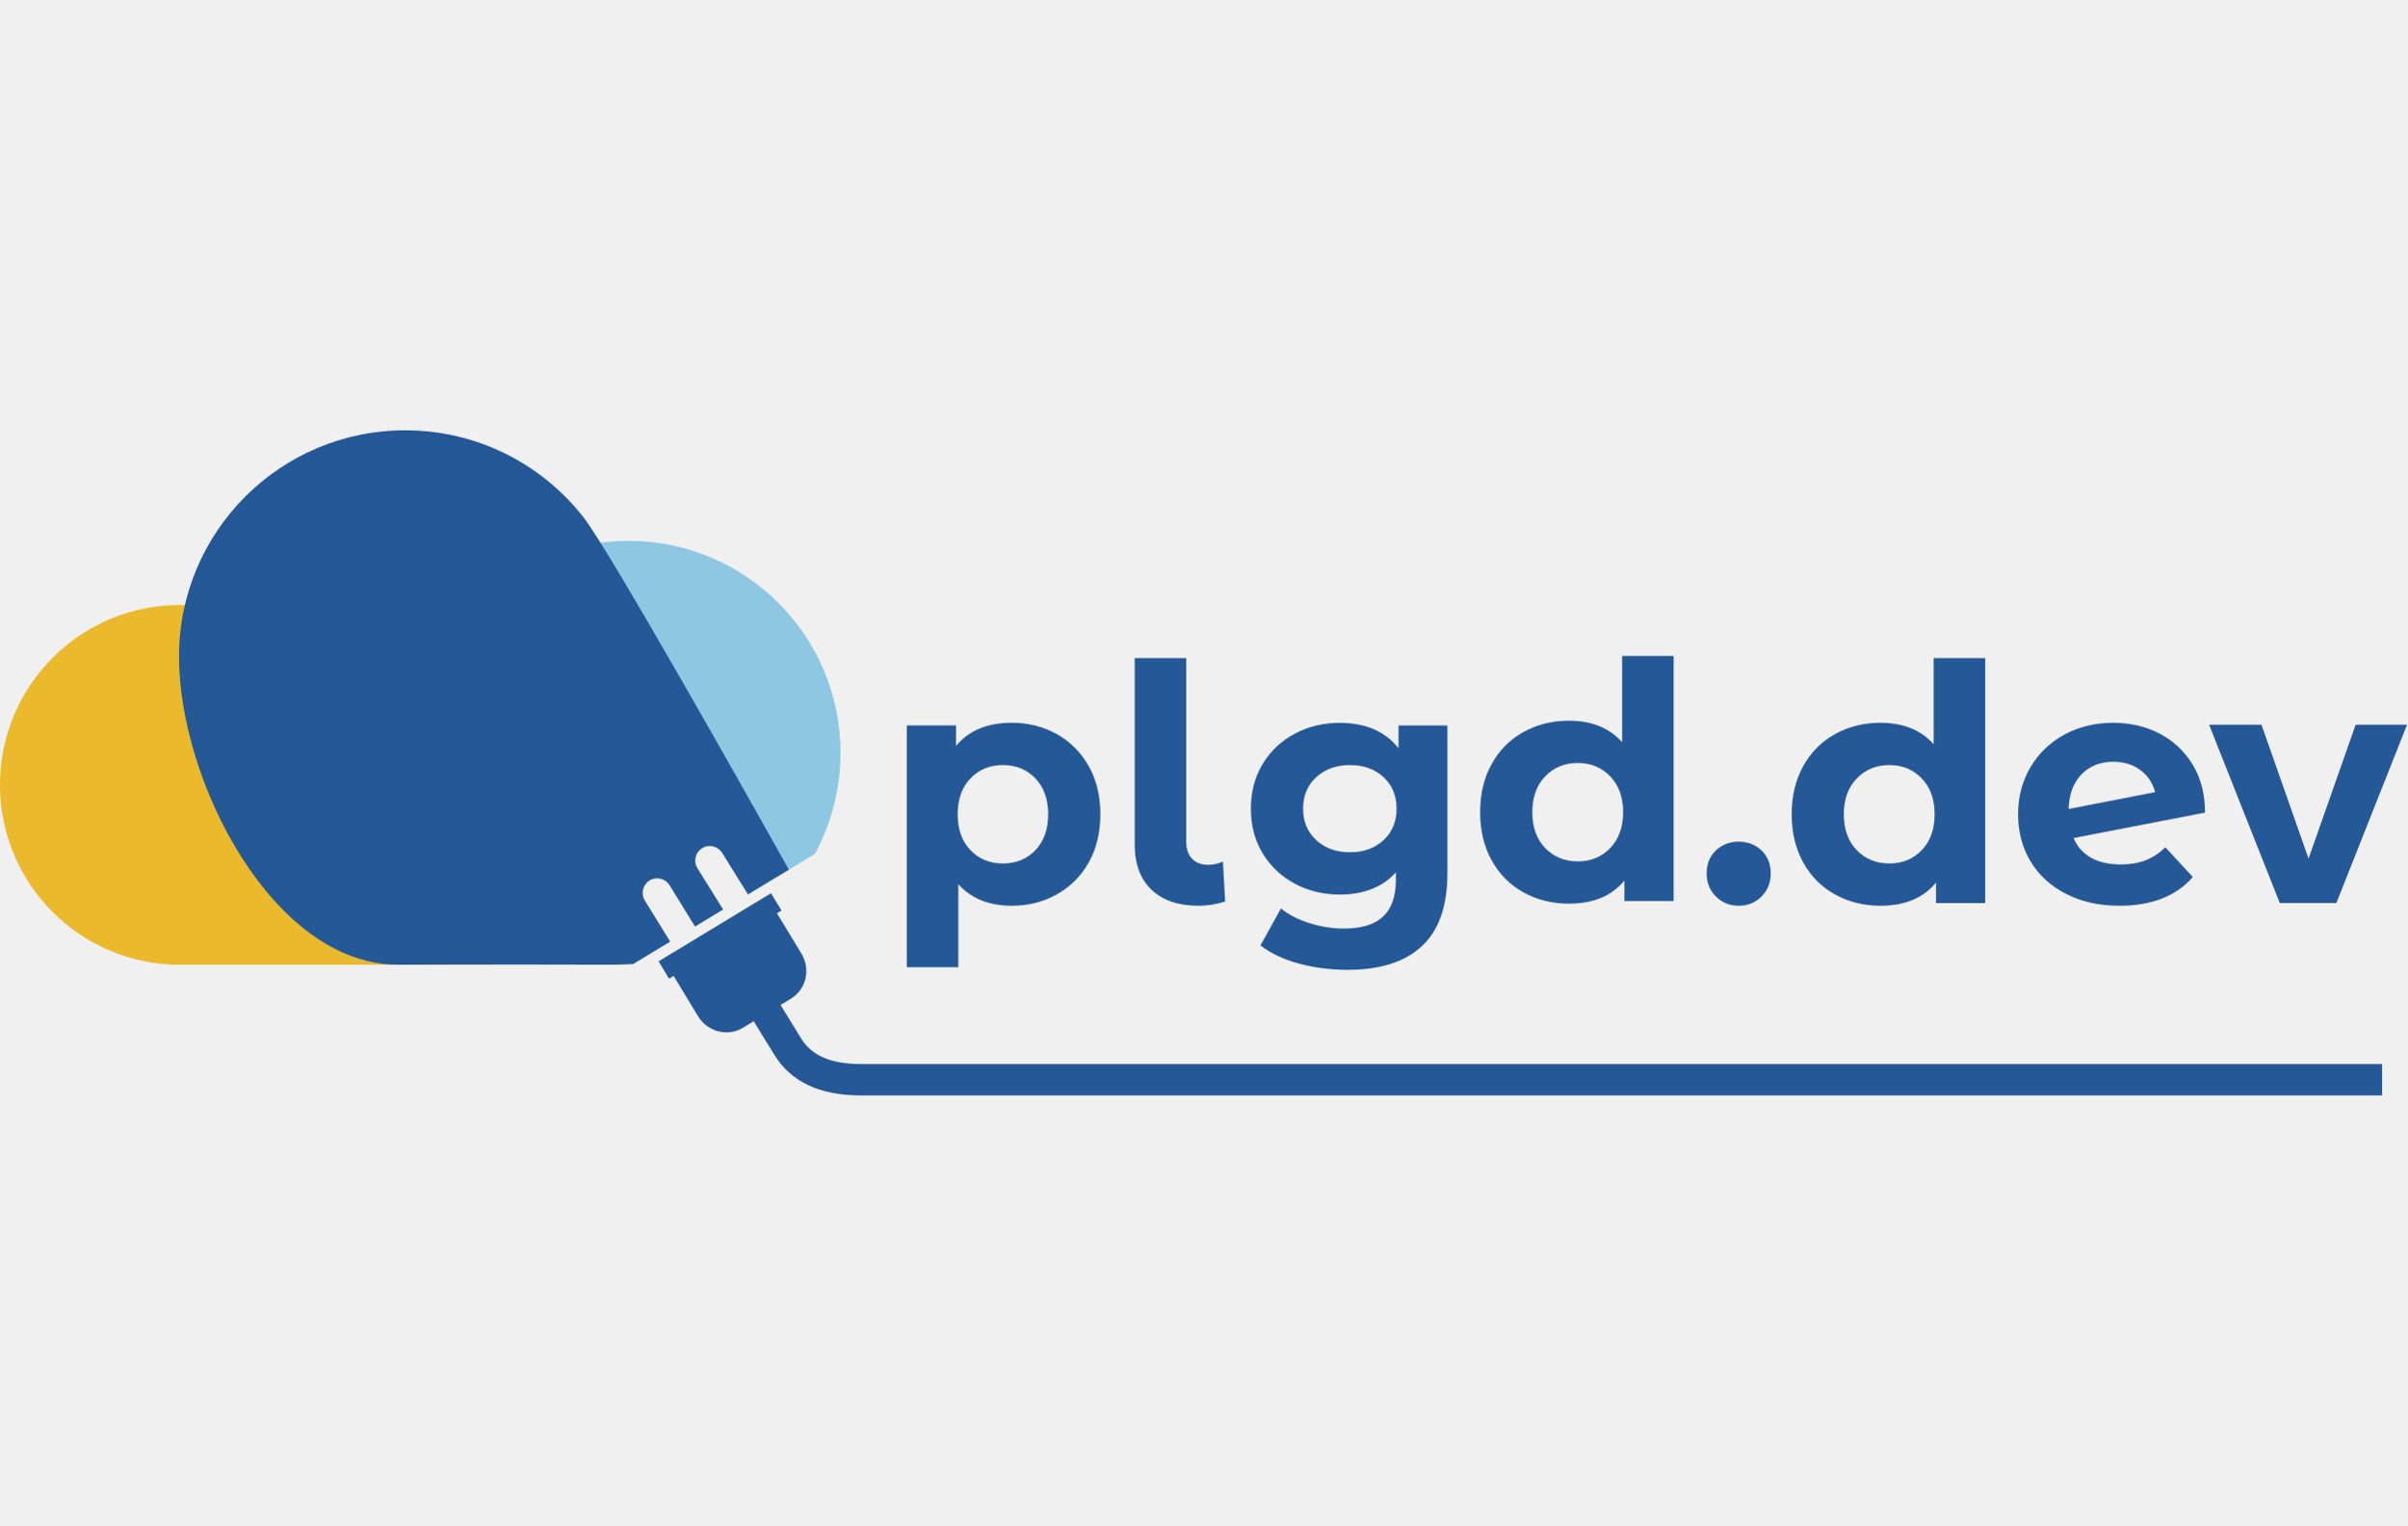
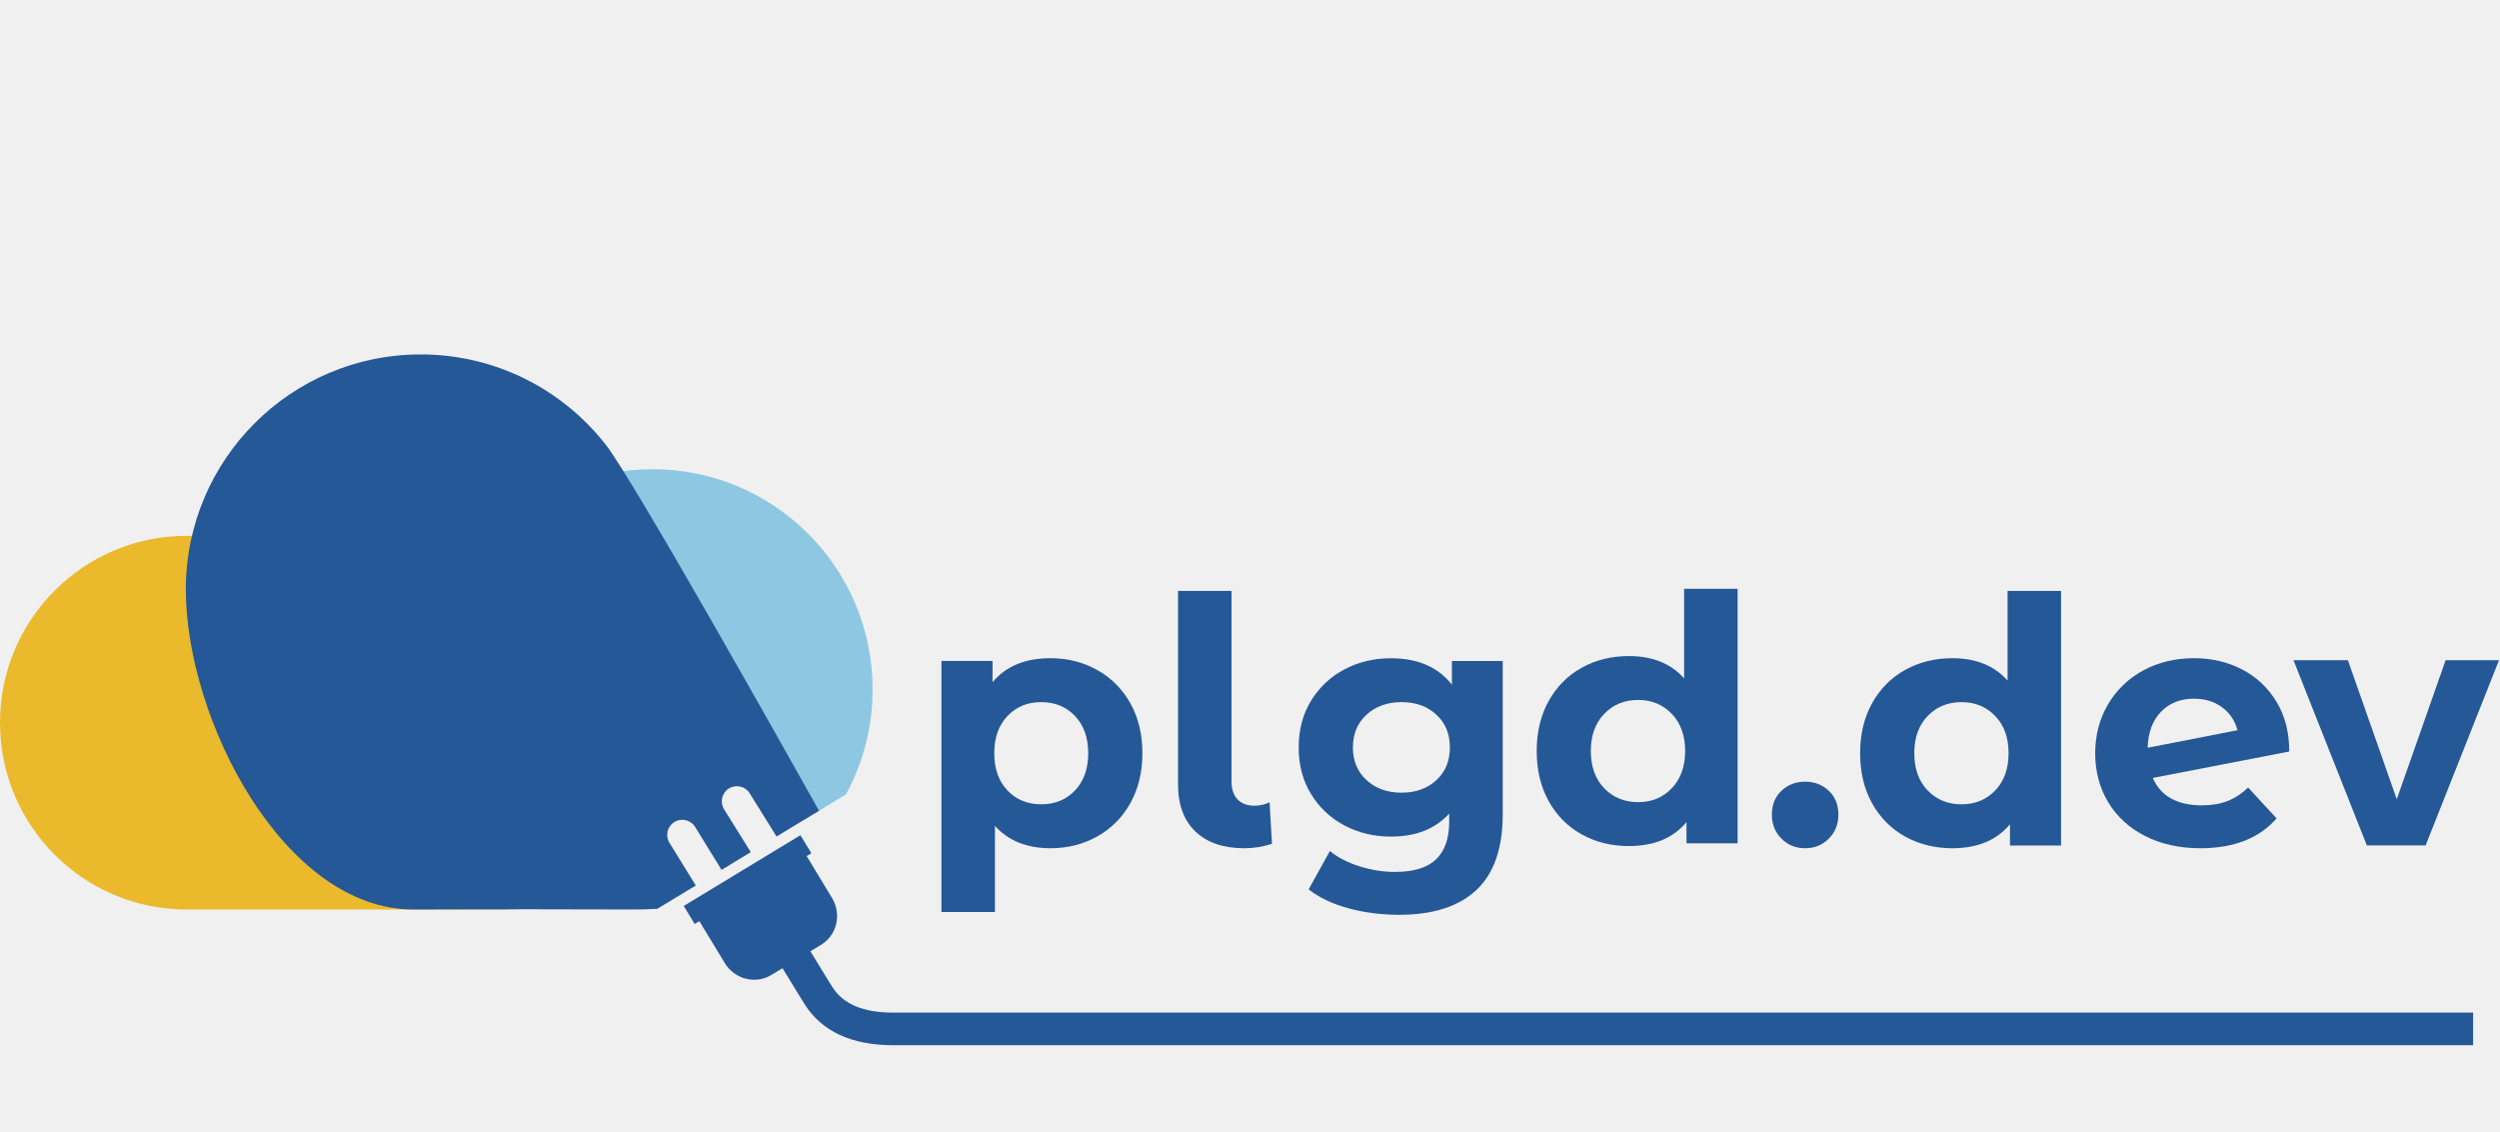
- <svg xmlns="http://www.w3.org/2000/svg" xmlns:xlink="http://www.w3.org/1999/xlink" version="1.1" preserveAspectRatio="xMidYMid meet" viewBox="0 0 552.15 350" width="552.15" height="350">
+ <svg xmlns="http://www.w3.org/2000/svg" xmlns:xlink="http://www.w3.org/1999/xlink" version="1.1" preserveAspectRatio="xMidYMid meet" viewBox="0 0 552.15 250" width="552.15" height="250">
  <defs>
-     <path d="M249.76 175.77C251.53 178.93 252.41 182.6 252.41 186.79C252.41 190.99 251.52 194.66 249.76 197.82C247.99 200.97 245.55 203.42 242.45 205.16C239.34 206.91 235.89 207.78 232.1 207.78C226.9 207.78 222.81 206.14 219.83 202.85C219.83 204.12 219.83 210.46 219.83 221.87L208.01 221.87L208.01 166.41L219.3 166.41C219.3 169.23 219.3 170.79 219.3 171.11C222.23 167.57 226.5 165.8 232.1 165.8C235.89 165.81 239.34 166.68 242.45 168.42C245.55 170.17 247.99 172.62 249.76 175.77ZM240.44 186.8C240.44 183.36 239.47 180.62 237.52 178.58C235.58 176.53 233.09 175.51 230.06 175.51C227.03 175.51 224.54 176.53 222.6 178.58C220.65 180.62 219.68 183.36 219.68 186.8C219.68 190.23 220.65 192.97 222.6 195.02C224.54 197.06 227.03 198.08 230.06 198.08C233.09 198.08 235.58 197.06 237.52 195.02C239.47 192.97 240.44 190.23 240.44 186.8Z" id="aqp1ppQqr" />
-     <path d="M260.29 193.69C260.29 190.84 260.29 176.6 260.29 150.96L272.11 150.96C272.11 176.19 272.11 190.2 272.11 193.01C272.11 194.73 272.55 196.05 273.43 196.98C274.32 197.92 275.57 198.39 277.18 198.39C277.79 198.39 278.41 198.31 279.04 198.16C279.67 198.01 280.16 197.83 280.52 197.63C280.57 198.54 280.99 205.88 281.04 206.8C279.07 207.45 277.03 207.78 274.91 207.78C270.31 207.78 266.73 206.56 264.15 204.11C261.57 201.66 260.29 198.18 260.29 193.69Z" id="g5IhFoBUkA" />
-     <path d="M332.02 200.36C332.02 207.83 330.08 213.39 326.19 217.02C322.3 220.66 316.62 222.48 309.14 222.48C305.2 222.48 301.46 222 297.93 221.04C294.39 220.08 291.46 218.69 289.14 216.87C289.61 216.02 293.37 209.24 293.84 208.39C295.55 209.8 297.73 210.93 300.35 211.76C302.98 212.59 305.6 213.01 308.23 213.01C312.32 213.01 315.34 212.09 317.28 210.24C319.23 208.4 320.2 205.61 320.2 201.87C320.2 201.7 320.2 200.3 320.2 200.13C317.12 203.52 312.83 205.21 307.32 205.21C303.58 205.21 300.16 204.39 297.06 202.74C293.95 201.1 291.49 198.79 289.67 195.81C287.85 192.83 286.94 189.4 286.94 185.51C286.94 181.62 287.85 178.19 289.67 175.21C291.49 172.23 293.95 169.92 297.06 168.28C300.16 166.64 303.58 165.82 307.32 165.82C313.23 165.82 317.73 167.76 320.81 171.65C320.81 171.3 320.81 169.56 320.81 166.42L332.02 166.42L332.02 166.42L332.02 166.42C332.02 186.78 332.02 198.09 332.02 200.36ZM320.36 185.51C320.36 182.53 319.36 180.12 317.36 178.27C315.37 176.43 312.8 175.51 309.67 175.51C306.54 175.51 303.97 176.43 301.95 178.27C299.93 180.12 298.92 182.53 298.92 185.51C298.92 188.49 299.93 190.9 301.95 192.74C303.97 194.59 306.54 195.51 309.67 195.51C312.8 195.51 315.37 194.59 317.36 192.74C319.36 190.9 320.36 188.49 320.36 185.51Z" id="d2dg5AZ2Yp" />
-     <path d="M496.72 194.37C497.35 195.05 502.38 200.51 503.01 201.19C499.17 205.58 493.56 207.78 486.19 207.78C481.59 207.78 477.53 206.89 473.99 205.09C470.46 203.3 467.73 200.81 465.81 197.63C463.89 194.45 462.93 190.84 462.93 186.8C462.93 182.81 463.88 179.21 465.77 176C467.67 172.79 470.27 170.29 473.58 168.5C476.88 166.71 480.61 165.81 484.75 165.81C488.64 165.81 492.18 166.63 495.36 168.27C498.54 169.92 501.08 172.29 502.97 175.39C504.87 178.5 505.81 182.17 505.81 186.41C502.8 187 478.68 191.67 475.66 192.25C476.52 194.27 477.87 195.78 479.71 196.79C481.56 197.81 483.82 198.31 486.49 198.31C488.61 198.31 490.5 198 492.14 197.36C493.78 196.73 495.31 195.73 496.72 194.37ZM474.52 185.58C476.51 185.2 492.39 182.11 494.37 181.72C493.81 179.6 492.68 177.91 490.96 176.64C489.24 175.38 487.17 174.75 484.75 174.75C481.77 174.75 479.35 175.71 477.48 177.63C475.61 179.55 474.63 182.2 474.52 185.58Z" id="d109jnCoZC" />
-     <path d="M455.39 207.17L444.1 207.17C444.1 204.36 444.1 202.79 444.1 202.48C441.17 206.01 436.93 207.78 431.37 207.78C427.53 207.78 424.06 206.92 420.96 205.2C417.85 203.49 415.41 201.04 413.65 197.86C411.88 194.67 411 190.99 411 186.8C411 182.6 411.88 178.92 413.65 175.74C415.41 172.55 417.85 170.1 420.96 168.39C424.06 166.67 427.53 165.81 431.37 165.81C436.57 165.81 440.64 167.45 443.57 170.74C443.57 169.42 443.57 162.83 443.57 150.96L455.39 150.96L455.39 150.96L455.39 207.17ZM443.79 186.8C443.79 183.36 442.81 180.62 440.84 178.58C438.87 176.53 436.4 175.51 433.42 175.51C430.39 175.51 427.89 176.53 425.92 178.58C423.95 180.62 422.96 183.36 422.96 186.8C422.96 190.23 423.95 192.97 425.92 195.02C427.89 197.06 430.39 198.08 433.42 198.08C436.4 198.08 438.87 197.06 440.84 195.02C442.81 192.97 443.79 190.23 443.79 186.8Z" id="fkPXsd6M2" />
-     <path d="M383.92 206.7L372.63 206.7C372.63 203.88 372.63 202.31 372.63 202C369.7 205.54 365.46 207.3 359.91 207.3C356.07 207.3 352.6 206.44 349.49 204.72C346.38 203.01 343.95 200.56 342.18 197.38C340.41 194.19 339.53 190.51 339.53 186.32C339.53 182.13 340.41 178.44 342.18 175.26C343.95 172.07 346.38 169.62 349.49 167.91C352.59 166.19 356.07 165.33 359.91 165.33C365.11 165.33 369.17 166.98 372.1 170.26C372.1 168.94 372.1 162.35 372.1 150.48L383.92 150.48L383.92 150.48L383.92 206.7ZM372.33 186.32C372.33 182.88 371.34 180.14 369.37 178.1C367.4 176.05 364.93 175.03 361.95 175.03C358.92 175.03 356.42 176.05 354.45 178.1C352.48 180.14 351.5 182.88 351.5 186.32C351.5 189.75 352.48 192.49 354.45 194.54C356.42 196.58 358.92 197.6 361.95 197.6C364.93 197.61 367.41 196.58 369.37 194.54C371.34 192.49 372.33 189.75 372.33 186.32Z" id="bGCJP169v" />
-     <path d="M391.49 200.36C391.49 198.18 392.2 196.43 393.61 195.09C395.03 193.75 396.77 193.08 398.84 193.08C400.91 193.08 402.65 193.75 404.07 195.09C405.48 196.43 406.19 198.19 406.19 200.36C406.19 202.48 405.48 204.25 404.07 205.66C402.65 207.07 400.91 207.78 398.84 207.78C396.77 207.78 395.03 207.07 393.61 205.66C392.2 204.25 391.49 202.48 391.49 200.36Z" id="e1tb2t0tID" />
-     <path d="M186.93 195.87C186.31 196.25 183.2 198.15 177.6 201.56C168.06 195.32 162.76 191.85 161.71 191.15C161.52 191.16 151.37 193.25 146.91 201.08C142.79 208.31 95.55 199.55 95.55 172.7C95.55 145.84 117.32 124.07 144.18 124.07C171.03 124.07 192.8 145.84 192.8 172.69C192.8 181.09 190.67 188.98 186.93 195.87Z" id="abIRth3LR" />
-     <path d="M41.27 221.32C18.48 221.32 0 202.84 0 180.05C0 157.26 18.48 138.78 41.27 138.78C54.45 138.78 66.19 144.96 73.75 154.58C79.26 161.6 112.59 221.32 112.59 221.32C98.33 221.32 56.45 221.32 41.27 221.32Z" id="dN4tyF9wK" />
-     <path d="" id="a4Erk2ijRC" />
-     <path d="" id="aPCLMN5Ni" />
-     <path d="" id="a21vTEyX91" />
-     <path d="" id="a3OOF4sT0B" />
-     <path d="M197.4 251.29C188.16 251.29 181.56 248.23 177.77 242.19C175.58 238.72 167.58 225.57 167.24 225.01C167.85 224.64 172.77 221.64 173.38 221.27C173.47 221.4 181.71 234.94 183.86 238.36C186.28 242.21 190.71 244.09 197.4 244.09C220.67 244.09 337.01 244.09 546.43 244.09L546.43 251.29L546.43 251.29C337.01 251.29 220.67 251.29 197.4 251.29Z" id="f3w081Eql" />
-     <path d="M165.64 195.63C166.03 196.27 168.01 199.45 171.58 205.19C177.21 201.77 180.34 199.88 180.96 199.5C173.08 185.42 139.89 126.35 133.79 118.59C124.29 106.49 109.53 98.71 92.96 98.71C64.3 98.71 41.06 121.95 41.06 150.61C41.06 179.27 62.66 221.31 91.32 221.31C99.83 221.31 104.45 221.21 139.58 221.31C141.55 221.32 143.43 221.27 145.24 221.16C145.8 220.82 148.64 219.1 153.73 216.01C150.25 210.36 148.32 207.23 147.93 206.6C146.95 205.04 147.42 202.99 148.97 202C150.53 201.02 152.59 201.49 153.57 203.05C153.96 203.68 155.92 206.85 159.43 212.55L165.88 208.64C162.35 202.97 160.39 199.82 159.99 199.19C159.01 197.63 159.48 195.57 161.04 194.59C162.6 193.61 164.65 194.07 165.64 195.63Z" id="ajatc0Uw8" />
-     <path d="M153.48 224.51L154.52 223.88C157.88 229.42 159.75 232.5 160.12 233.11C162.3 236.71 166.91 237.9 170.41 235.78C171.52 235.11 180.33 229.77 181.43 229.1C184.94 226.97 186.01 222.33 183.83 218.74C183.45 218.12 181.59 215.05 178.23 209.51L179.27 208.88L176.86 204.9L151.07 220.53L153.48 224.51Z" id="b1CtB1Ylfv" />
-     <path d="M518.76 166.25L529.56 196.96L540.36 166.25L552.15 166.25L535.94 207.15L522.96 207.15L506.75 166.25L518.76 166.25Z" id="a2PX8UooC" />
+     <path d="M249.75 155.33C251.52 158.49 252.41 162.16 252.41 166.36C252.41 170.55 251.52 174.22 249.75 177.38C247.99 180.54 245.55 182.98 242.45 184.73C239.34 186.47 235.89 187.34 232.1 187.34C226.9 187.34 222.81 185.7 219.83 182.41C219.83 183.68 219.83 190.02 219.83 201.43L208.01 201.43L208.01 145.97L219.3 145.97C219.3 148.79 219.3 150.36 219.3 150.67C222.23 147.14 226.5 145.37 232.1 145.37C235.89 145.37 239.34 146.24 242.45 147.99C245.55 149.73 247.99 152.18 249.75 155.33ZM240.44 166.36C240.44 162.92 239.46 160.18 237.52 158.14C235.58 156.09 233.09 155.07 230.06 155.07C227.03 155.07 224.54 156.09 222.6 158.14C220.65 160.18 219.68 162.92 219.68 166.36C219.68 169.79 220.65 172.53 222.6 174.58C224.54 176.62 227.03 177.64 230.06 177.64C233.09 177.64 235.58 176.62 237.52 174.58C239.46 172.53 240.44 169.79 240.44 166.36Z" id="b1aGPpscjK" />
+     <path d="M260.29 173.25C260.29 170.4 260.29 156.16 260.29 130.52L272.1 130.52C272.1 155.75 272.1 169.77 272.1 172.57C272.1 174.29 272.55 175.61 273.43 176.55C274.31 177.48 275.56 177.95 277.18 177.95C277.79 177.95 278.4 177.87 279.04 177.72C279.67 177.57 280.16 177.39 280.51 177.19C280.57 178.11 280.99 185.44 281.04 186.36C279.07 187.01 277.03 187.34 274.91 187.34C270.31 187.34 266.72 186.12 264.15 183.67C261.57 181.22 260.29 177.75 260.29 173.25Z" id="c2DVdTMkFI" />
+     <path d="M332.02 179.92C332.02 187.39 330.07 192.95 326.18 196.59C322.29 200.22 316.61 202.04 309.14 202.04C305.2 202.04 301.46 201.56 297.93 200.6C294.39 199.64 291.46 198.25 289.14 196.43C289.61 195.59 293.37 188.8 293.84 187.95C295.55 189.37 297.72 190.49 300.35 191.32C302.98 192.16 305.6 192.57 308.23 192.57C312.32 192.57 315.34 191.65 317.28 189.81C319.23 187.96 320.2 185.17 320.2 181.43C320.2 181.26 320.2 179.87 320.2 179.69C317.12 183.08 312.82 184.77 307.32 184.77C303.58 184.77 300.16 183.95 297.05 182.31C293.95 180.66 291.49 178.35 289.67 175.37C287.85 172.4 286.94 168.96 286.94 165.07C286.94 161.18 287.85 157.75 289.67 154.77C291.49 151.79 293.95 149.48 297.05 147.84C300.16 146.2 303.58 145.38 307.32 145.38C313.23 145.38 317.72 147.32 320.8 151.21C320.8 150.86 320.8 149.12 320.8 145.99L332.02 145.99L332.02 145.98L332.02 145.98C332.02 166.34 332.02 177.66 332.02 179.92ZM320.35 165.07C320.35 162.09 319.36 159.68 317.36 157.84C315.36 155.99 312.8 155.07 309.67 155.07C306.54 155.07 303.96 155.99 301.94 157.84C299.93 159.68 298.92 162.09 298.92 165.07C298.92 168.05 299.93 170.46 301.94 172.31C303.96 174.15 306.54 175.07 309.67 175.07C312.8 175.07 315.36 174.15 317.36 172.31C319.36 170.46 320.35 168.05 320.35 165.07Z" id="agfznsME1" />
+     <path d="M496.72 173.93C497.35 174.62 502.38 180.07 503.01 180.75C499.17 185.14 493.56 187.34 486.19 187.34C481.59 187.34 477.52 186.45 473.99 184.66C470.45 182.86 467.73 180.37 465.81 177.19C463.89 174.01 462.93 170.4 462.93 166.36C462.93 162.37 463.88 158.77 465.77 155.56C467.66 152.36 470.26 149.85 473.57 148.06C476.88 146.27 480.61 145.37 484.75 145.37C488.64 145.37 492.17 146.19 495.35 147.83C498.54 149.48 501.07 151.85 502.97 154.96C504.86 158.06 505.81 161.74 505.81 165.98C502.79 166.56 478.67 171.23 475.66 171.81C476.52 173.83 477.87 175.35 479.71 176.36C481.55 177.37 483.81 177.87 486.49 177.87C488.61 177.87 490.49 177.56 492.14 176.93C493.78 176.29 495.3 175.3 496.72 173.93ZM474.52 165.15C476.5 164.76 492.38 161.67 494.37 161.28C493.81 159.16 492.68 157.47 490.96 156.21C489.24 154.94 487.17 154.31 484.75 154.31C481.77 154.31 479.34 155.27 477.48 157.19C475.61 159.11 474.62 161.76 474.52 165.15Z" id="ab0rLOvmD" />
+     <path d="M455.39 186.74L444.1 186.74C444.1 183.92 444.1 182.35 444.1 182.04C441.17 185.58 436.92 187.34 431.37 187.34C427.53 187.34 424.06 186.48 420.95 184.77C417.85 183.05 415.41 180.6 413.64 177.42C411.87 174.24 410.99 170.55 410.99 166.36C410.99 162.17 411.88 158.48 413.64 155.3C415.41 152.12 417.85 149.67 420.95 147.95C424.06 146.23 427.53 145.37 431.37 145.37C436.57 145.37 440.64 147.02 443.57 150.3C443.57 148.98 443.57 142.39 443.57 130.52L455.39 130.52L455.39 130.52L455.39 186.74ZM443.79 166.36C443.79 162.92 442.81 160.18 440.84 158.14C438.87 156.09 436.39 155.07 433.41 155.07C430.38 155.07 427.88 156.09 425.91 158.14C423.94 160.18 422.96 162.92 422.96 166.36C422.96 169.79 423.94 172.53 425.91 174.58C427.89 176.62 430.38 177.64 433.41 177.64C436.4 177.64 438.87 176.62 440.84 174.58C442.81 172.53 443.79 169.79 443.79 166.36Z" id="b68FsJCSTf" />
+     <path d="M383.92 186.26L372.63 186.26C372.63 183.44 372.63 181.87 372.63 181.56C369.7 185.1 365.46 186.86 359.9 186.86C356.07 186.86 352.59 186.01 349.49 184.29C346.38 182.57 343.95 180.12 342.18 176.94C340.41 173.76 339.53 170.07 339.53 165.88C339.53 161.69 340.41 158 342.18 154.82C343.95 151.64 346.38 149.19 349.49 147.47C352.59 145.75 356.07 144.9 359.9 144.9C365.11 144.9 369.17 146.54 372.1 149.82C372.1 148.5 372.1 141.91 372.1 130.04L383.92 130.04L383.92 130.05L383.92 186.26ZM372.33 165.88C372.33 162.44 371.34 159.7 369.37 157.66C367.4 155.61 364.93 154.59 361.95 154.59C358.92 154.59 356.42 155.61 354.45 157.66C352.48 159.7 351.49 162.44 351.49 165.88C351.49 169.31 352.48 172.05 354.45 174.1C356.42 176.14 358.92 177.16 361.95 177.16C364.93 177.17 367.41 176.14 369.37 174.1C371.34 172.05 372.33 169.31 372.33 165.88Z" id="d1g4NoNQPr" />
+     <path d="M391.49 179.92C391.49 177.75 392.2 175.99 393.61 174.65C395.02 173.32 396.77 172.64 398.84 172.64C400.91 172.64 402.65 173.32 404.07 174.65C405.48 175.99 406.19 177.75 406.19 179.92C406.19 182.04 405.48 183.81 404.07 185.22C402.65 186.64 400.91 187.34 398.84 187.34C396.77 187.34 395.02 186.64 393.61 185.22C392.2 183.81 391.49 182.04 391.49 179.92Z" id="a5kayII6td" />
+     <path d="M186.93 175.43C186.31 175.81 183.2 177.71 177.6 181.12C168.06 174.88 162.76 171.41 161.7 170.72C161.52 170.72 151.36 172.81 146.91 180.64C142.79 187.87 95.55 179.11 95.55 152.26C95.55 125.4 117.32 103.63 144.17 103.63C171.03 103.64 192.8 125.4 192.8 152.26C192.8 160.65 190.67 168.55 186.93 175.43Z" id="a2c9MvzLP4" />
+     <path d="M41.27 200.88C18.48 200.88 0 182.4 0 159.61C0 136.82 18.48 118.34 41.27 118.34C54.45 118.34 66.19 124.53 73.74 134.14C79.25 141.16 112.59 200.88 112.59 200.88C98.32 200.88 56.45 200.88 41.27 200.88Z" id="b1Lcgq80M8" />
+     <path d="" id="cqEhNxJOx" />
+     <path d="" id="eei3kfGLQ" />
+     <path d="" id="c4fBZ0Qexy" />
+     <path d="" id="c9W7bqsMD7" />
+     <path d="M197.4 230.85C188.16 230.85 181.56 227.79 177.76 221.76C175.58 218.28 167.57 205.13 167.23 204.57C167.85 204.2 172.77 201.2 173.38 200.83C173.47 200.97 181.7 214.5 183.86 217.93C186.28 221.78 190.71 223.65 197.4 223.65C220.67 223.65 337.01 223.65 546.43 223.65L546.43 230.85L546.43 230.85C337.01 230.85 220.67 230.85 197.4 230.85Z" id="d14exufFaE" />
+     <path d="M165.63 175.19C166.03 175.83 168.01 179.02 171.58 184.75C177.21 181.33 180.33 179.44 180.96 179.06C173.07 164.98 139.89 105.91 133.79 98.15C124.29 86.05 109.53 78.28 92.95 78.28C64.3 78.28 41.06 101.51 41.06 130.17C41.06 158.83 62.66 200.87 91.32 200.87C99.83 200.87 104.44 200.77 139.57 200.87C141.55 200.88 143.43 200.83 145.23 200.72C145.8 200.38 148.63 198.66 153.73 195.57C150.25 189.93 148.32 186.79 147.93 186.16C146.95 184.61 147.41 182.55 148.97 181.57C150.53 180.59 152.59 181.05 153.57 182.61C153.96 183.24 155.91 186.41 159.43 192.12L165.88 188.2C162.35 182.53 160.38 179.38 159.99 178.75C159.01 177.19 159.48 175.13 161.03 174.15C162.59 173.17 164.65 173.64 165.63 175.19Z" id="bCZ9qy5Hc" />
+     <path d="M153.48 204.07L154.52 203.44C157.88 208.98 159.75 212.06 160.12 212.67C162.3 216.27 166.91 217.46 170.41 215.34C171.51 214.67 180.33 209.33 181.43 208.66C184.93 206.53 186.01 201.9 183.82 198.3C183.45 197.68 181.59 194.61 178.23 189.07L179.27 188.44L176.85 184.46L151.07 200.09L153.48 204.07Z" id="fmFksDqU" />
+     <path d="M518.76 145.81L529.56 176.52L540.36 145.81L552.15 145.81L535.94 186.71L522.95 186.71L506.74 145.81L518.76 145.81Z" id="kizEzuL4T" />
  </defs>
  <g>
    <g>
      <g>
-         <use xlink:href="#aqp1ppQqr" opacity="1" fill="#255897" fill-opacity="1" />
+         <use xlink:href="#b1aGPpscjK" opacity="1" fill="#255897" fill-opacity="1" />
        <g>
-           <use xlink:href="#aqp1ppQqr" opacity="1" fill-opacity="0" stroke="#000000" stroke-width="1" stroke-opacity="0" />
+           <use xlink:href="#b1aGPpscjK" opacity="1" fill-opacity="0" stroke="#000000" stroke-width="1" stroke-opacity="0" />
        </g>
      </g>
      <g>
-         <use xlink:href="#g5IhFoBUkA" opacity="1" fill="#255897" fill-opacity="1" />
+         <use xlink:href="#c2DVdTMkFI" opacity="1" fill="#255897" fill-opacity="1" />
        <g>
-           <use xlink:href="#g5IhFoBUkA" opacity="1" fill-opacity="0" stroke="#000000" stroke-width="1" stroke-opacity="0" />
+           <use xlink:href="#c2DVdTMkFI" opacity="1" fill-opacity="0" stroke="#000000" stroke-width="1" stroke-opacity="0" />
        </g>
      </g>
      <g>
-         <use xlink:href="#d2dg5AZ2Yp" opacity="1" fill="#255897" fill-opacity="1" />
+         <use xlink:href="#agfznsME1" opacity="1" fill="#255897" fill-opacity="1" />
        <g>
-           <use xlink:href="#d2dg5AZ2Yp" opacity="1" fill-opacity="0" stroke="#000000" stroke-width="1" stroke-opacity="0" />
+           <use xlink:href="#agfznsME1" opacity="1" fill-opacity="0" stroke="#000000" stroke-width="1" stroke-opacity="0" />
        </g>
      </g>
      <g>
-         <use xlink:href="#d109jnCoZC" opacity="1" fill="#255897" fill-opacity="1" />
+         <use xlink:href="#ab0rLOvmD" opacity="1" fill="#255897" fill-opacity="1" />
        <g>
-           <use xlink:href="#d109jnCoZC" opacity="1" fill-opacity="0" stroke="#000000" stroke-width="1" stroke-opacity="0" />
+           <use xlink:href="#ab0rLOvmD" opacity="1" fill-opacity="0" stroke="#000000" stroke-width="1" stroke-opacity="0" />
        </g>
      </g>
      <g>
-         <use xlink:href="#fkPXsd6M2" opacity="1" fill="#255897" fill-opacity="1" />
+         <use xlink:href="#b68FsJCSTf" opacity="1" fill="#255897" fill-opacity="1" />
        <g>
-           <use xlink:href="#fkPXsd6M2" opacity="1" fill-opacity="0" stroke="#000000" stroke-width="1" stroke-opacity="0" />
+           <use xlink:href="#b68FsJCSTf" opacity="1" fill-opacity="0" stroke="#000000" stroke-width="1" stroke-opacity="0" />
        </g>
      </g>
      <g>
-         <use xlink:href="#bGCJP169v" opacity="1" fill="#255897" fill-opacity="1" />
+         <use xlink:href="#d1g4NoNQPr" opacity="1" fill="#255897" fill-opacity="1" />
        <g>
-           <use xlink:href="#bGCJP169v" opacity="1" fill-opacity="0" stroke="#000000" stroke-width="1" stroke-opacity="0" />
+           <use xlink:href="#d1g4NoNQPr" opacity="1" fill-opacity="0" stroke="#000000" stroke-width="1" stroke-opacity="0" />
        </g>
      </g>
      <g>
-         <use xlink:href="#e1tb2t0tID" opacity="1" fill="#255897" fill-opacity="1" />
+         <use xlink:href="#a5kayII6td" opacity="1" fill="#255897" fill-opacity="1" />
        <g>
-           <use xlink:href="#e1tb2t0tID" opacity="1" fill-opacity="0" stroke="#000000" stroke-width="1" stroke-opacity="0" />
+           <use xlink:href="#a5kayII6td" opacity="1" fill-opacity="0" stroke="#000000" stroke-width="1" stroke-opacity="0" />
        </g>
      </g>
      <g>
-         <use xlink:href="#abIRth3LR" opacity="1" fill="#8ec7e1" fill-opacity="1" />
+         <use xlink:href="#a2c9MvzLP4" opacity="1" fill="#8ec7e1" fill-opacity="1" />
        <g>
-           <use xlink:href="#abIRth3LR" opacity="1" fill-opacity="0" stroke="#000000" stroke-width="1" stroke-opacity="0" />
+           <use xlink:href="#a2c9MvzLP4" opacity="1" fill-opacity="0" stroke="#000000" stroke-width="1" stroke-opacity="0" />
        </g>
      </g>
      <g>
-         <use xlink:href="#dN4tyF9wK" opacity="1" fill="#eab92c" fill-opacity="1" />
+         <use xlink:href="#b1Lcgq80M8" opacity="1" fill="#eab92c" fill-opacity="1" />
        <g>
-           <use xlink:href="#dN4tyF9wK" opacity="1" fill-opacity="0" stroke="#000000" stroke-width="1" stroke-opacity="0" />
+           <use xlink:href="#b1Lcgq80M8" opacity="1" fill-opacity="0" stroke="#000000" stroke-width="1" stroke-opacity="0" />
        </g>
      </g>
      <g>
-         <use xlink:href="#a4Erk2ijRC" opacity="1" fill="#000000" fill-opacity="0" />
+         <use xlink:href="#cqEhNxJOx" opacity="1" fill="#000000" fill-opacity="0" />
        <g>
-           <use xlink:href="#a4Erk2ijRC" opacity="1" fill-opacity="0" stroke="#4365a8" stroke-width="14.17" stroke-opacity="1" />
+           <use xlink:href="#cqEhNxJOx" opacity="1" fill-opacity="0" stroke="#4365a8" stroke-width="14.17" stroke-opacity="1" />
        </g>
      </g>
      <g>
-         <use xlink:href="#aPCLMN5Ni" opacity="1" fill="#000000" fill-opacity="0" />
+         <use xlink:href="#eei3kfGLQ" opacity="1" fill="#000000" fill-opacity="0" />
        <g>
-           <use xlink:href="#aPCLMN5Ni" opacity="1" fill-opacity="0" stroke="#4365a8" stroke-width="14.17" stroke-opacity="1" />
+           <use xlink:href="#eei3kfGLQ" opacity="1" fill-opacity="0" stroke="#4365a8" stroke-width="14.17" stroke-opacity="1" />
        </g>
      </g>
      <g>
-         <use xlink:href="#a21vTEyX91" opacity="1" fill="#000000" fill-opacity="0" />
+         <use xlink:href="#c4fBZ0Qexy" opacity="1" fill="#000000" fill-opacity="0" />
        <g>
-           <use xlink:href="#a21vTEyX91" opacity="1" fill-opacity="0" stroke="#ffffff" stroke-width="14.17" stroke-opacity="1" />
+           <use xlink:href="#c4fBZ0Qexy" opacity="1" fill-opacity="0" stroke="#ffffff" stroke-width="14.17" stroke-opacity="1" />
        </g>
      </g>
      <g>
-         <use xlink:href="#a3OOF4sT0B" opacity="1" fill="#000000" fill-opacity="0" />
+         <use xlink:href="#c9W7bqsMD7" opacity="1" fill="#000000" fill-opacity="0" />
        <g>
-           <use xlink:href="#a3OOF4sT0B" opacity="1" fill-opacity="0" stroke="#ffffff" stroke-width="14.17" stroke-opacity="1" />
+           <use xlink:href="#c9W7bqsMD7" opacity="1" fill-opacity="0" stroke="#ffffff" stroke-width="14.17" stroke-opacity="1" />
        </g>
      </g>
      <g>
-         <use xlink:href="#f3w081Eql" opacity="1" fill="#255897" fill-opacity="1" />
+         <use xlink:href="#d14exufFaE" opacity="1" fill="#255897" fill-opacity="1" />
        <g>
-           <use xlink:href="#f3w081Eql" opacity="1" fill-opacity="0" stroke="#000000" stroke-width="1" stroke-opacity="0" />
+           <use xlink:href="#d14exufFaE" opacity="1" fill-opacity="0" stroke="#000000" stroke-width="1" stroke-opacity="0" />
        </g>
      </g>
      <g>
-         <use xlink:href="#ajatc0Uw8" opacity="1" fill="#255897" fill-opacity="1" />
+         <use xlink:href="#bCZ9qy5Hc" opacity="1" fill="#255897" fill-opacity="1" />
        <g>
-           <use xlink:href="#ajatc0Uw8" opacity="1" fill-opacity="0" stroke="#000000" stroke-width="1" stroke-opacity="0" />
+           <use xlink:href="#bCZ9qy5Hc" opacity="1" fill-opacity="0" stroke="#000000" stroke-width="1" stroke-opacity="0" />
        </g>
      </g>
      <g>
-         <use xlink:href="#b1CtB1Ylfv" opacity="1" fill="#255897" fill-opacity="1" />
+         <use xlink:href="#fmFksDqU" opacity="1" fill="#255897" fill-opacity="1" />
        <g>
-           <use xlink:href="#b1CtB1Ylfv" opacity="1" fill-opacity="0" stroke="#000000" stroke-width="1" stroke-opacity="0" />
+           <use xlink:href="#fmFksDqU" opacity="1" fill-opacity="0" stroke="#000000" stroke-width="1" stroke-opacity="0" />
        </g>
      </g>
      <g>
-         <use xlink:href="#a2PX8UooC" opacity="1" fill="#255897" fill-opacity="1" />
+         <use xlink:href="#kizEzuL4T" opacity="1" fill="#255897" fill-opacity="1" />
        <g>
-           <use xlink:href="#a2PX8UooC" opacity="1" fill-opacity="0" stroke="#000000" stroke-width="1" stroke-opacity="0" />
+           <use xlink:href="#kizEzuL4T" opacity="1" fill-opacity="0" stroke="#000000" stroke-width="1" stroke-opacity="0" />
        </g>
      </g>
    </g>
  </g>
</svg>
